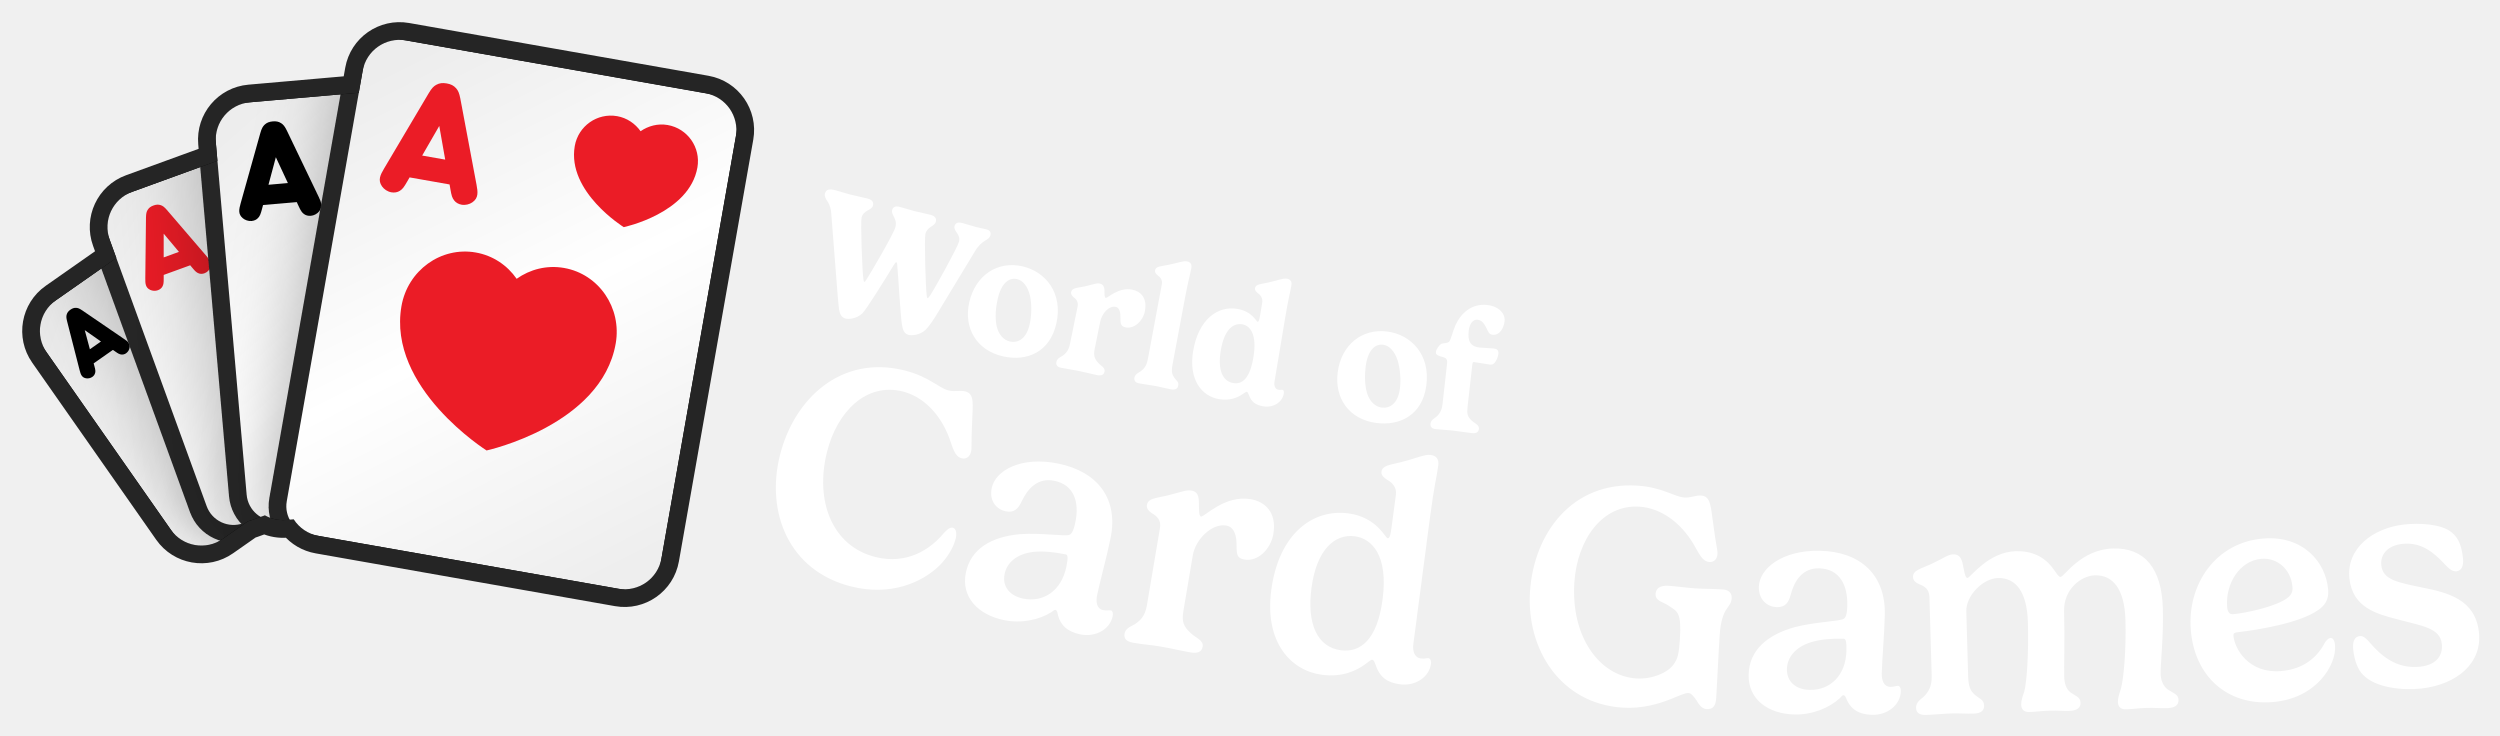
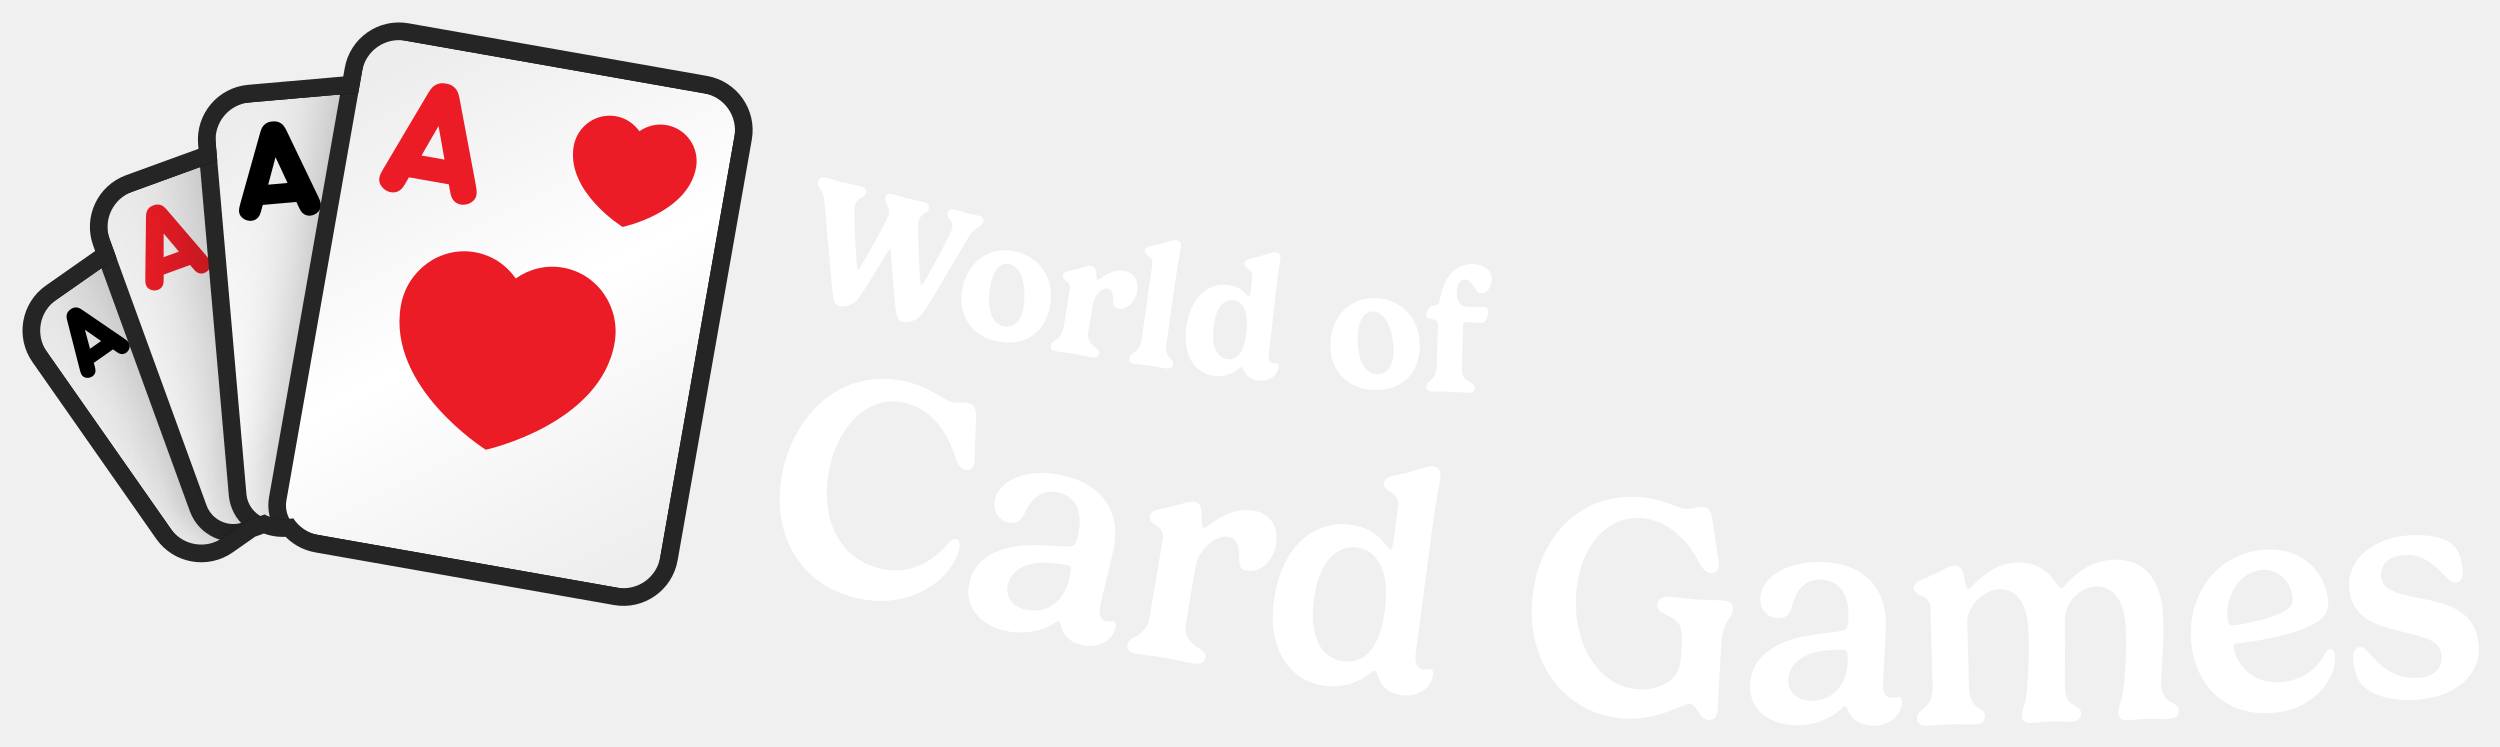
- <svg xmlns="http://www.w3.org/2000/svg" xmlns:xlink="http://www.w3.org/1999/xlink" viewBox="-3.55 -3.55 425.76 125.3" width="425.76" height="125.3">
+ <svg xmlns="http://www.w3.org/2000/svg" xmlns:xlink="http://www.w3.org/1999/xlink" viewBox="-3.61 -3.61 426.79 127.51" width="426.79" height="127.51">
  <defs>
    <rect id="path-1" x="0" y="0" width="5464" height="1280" />
    <rect id="path-3" x="0" y="0" width="1279.966" height="1280" />
    <path d="M654.667,7.381 L1041.451,230.691 C1067.755,245.877 1076.767,279.512 1061.581,305.816 L747.051,850.597 C731.865,876.902 698.23,885.914 671.926,870.727 L285.142,647.418 C271.344,639.451 262.304,626.408 259.019,612.01 L248.673,609.238 C237.588,606.268 228.207,600.115 221.247,592.027 L200.473,592.025 C198.498,592.025 196.547,591.921 194.626,591.718 L151.468,603.281 C122.13,611.142 91.974,593.731 84.112,564.393 L1.886,257.522 C-5.975,228.183 11.436,198.027 40.774,190.166 L145.477,162.11 L145.477,133.795 C145.477,103.422 170.1,78.799 200.473,78.799 L333.867,78.799 L340.716,53.24 C348.577,23.901 378.734,6.491 408.072,14.352 L563.147,55.903 L579.542,27.511 C594.728,1.207 628.363,-7.806 654.667,7.381 Z" id="path-5" />
    <filter x="-59.0%" y="-44.4%" width="218.0%" height="188.8%" filterUnits="objectBoundingBox" id="filter-7">
      <feOffset dx="0" dy="0" in="SourceAlpha" result="shadowOffsetOuter1" />
      <feGaussianBlur stdDeviation="64" in="shadowOffsetOuter1" result="shadowBlurOuter1" />
      <feColorMatrix values="0 0 0 0 0   0 0 0 0 0   0 0 0 0 0  0 0 0 0.32 0" type="matrix" in="shadowBlurOuter1" result="shadowMatrixOuter1" />
      <feMerge>
        <feMergeNode in="shadowMatrixOuter1" />
        <feMergeNode in="SourceGraphic" />
      </feMerge>
    </filter>
    <linearGradient x1="21.639%" y1="0%" x2="78.361%" y2="100%" id="linearGradient-8">
      <stop stop-color="#EDEDED" offset="0%" />
      <stop stop-color="#FFFFFF" offset="50.295%" />
      <stop stop-color="#EEEEEE" offset="100%" />
    </linearGradient>
    <filter x="-49.2%" y="-37.0%" width="198.3%" height="174.0%" filterUnits="objectBoundingBox" id="filter-9">
      <feOffset dx="0" dy="0" in="SourceAlpha" result="shadowOffsetOuter1" />
      <feGaussianBlur stdDeviation="64" in="shadowOffsetOuter1" result="shadowBlurOuter1" />
      <feColorMatrix values="0 0 0 0 0   0 0 0 0 0   0 0 0 0 0  0 0 0 0.32 0" type="matrix" in="shadowBlurOuter1" result="shadowMatrixOuter1" />
      <feMerge>
        <feMergeNode in="shadowMatrixOuter1" />
        <feMergeNode in="SourceGraphic" />
      </feMerge>
    </filter>
    <linearGradient x1="21.639%" y1="0%" x2="78.361%" y2="100%" id="linearGradient-10">
      <stop stop-color="#EDEDED" offset="0%" />
      <stop stop-color="#FFFFFF" offset="50.295%" />
      <stop stop-color="#EEEEEE" offset="100%" />
    </linearGradient>
    <filter x="-41.0%" y="-30.9%" width="181.9%" height="161.7%" filterUnits="objectBoundingBox" id="filter-11">
      <feOffset dx="0" dy="0" in="SourceAlpha" result="shadowOffsetOuter1" />
      <feGaussianBlur stdDeviation="64" in="shadowOffsetOuter1" result="shadowBlurOuter1" />
      <feColorMatrix values="0 0 0 0 0   0 0 0 0 0   0 0 0 0 0  0 0 0 0.32 0" type="matrix" in="shadowBlurOuter1" result="shadowMatrixOuter1" />
      <feMerge>
        <feMergeNode in="shadowMatrixOuter1" />
        <feMergeNode in="SourceGraphic" />
      </feMerge>
    </filter>
    <linearGradient x1="21.639%" y1="0%" x2="78.361%" y2="100%" id="linearGradient-12">
      <stop stop-color="#EDEDED" offset="0%" />
      <stop stop-color="#FFFFFF" offset="50.295%" />
      <stop stop-color="#EEEEEE" offset="100%" />
    </linearGradient>
    <filter x="-34.1%" y="-25.7%" width="168.3%" height="151.4%" filterUnits="objectBoundingBox" id="filter-13">
      <feOffset dx="0" dy="0" in="SourceAlpha" result="shadowOffsetOuter1" />
      <feGaussianBlur stdDeviation="64" in="shadowOffsetOuter1" result="shadowBlurOuter1" />
      <feColorMatrix values="0 0 0 0 0   0 0 0 0 0   0 0 0 0 0  0 0 0 0.32 0" type="matrix" in="shadowBlurOuter1" result="shadowMatrixOuter1" />
      <feMerge>
        <feMergeNode in="shadowMatrixOuter1" />
        <feMergeNode in="SourceGraphic" />
      </feMerge>
    </filter>
    <linearGradient x1="21.639%" y1="0%" x2="78.361%" y2="100%" id="linearGradient-14">
      <stop stop-color="#EDEDED" offset="0%" />
      <stop stop-color="#FFFFFF" offset="50.295%" />
      <stop stop-color="#EEEEEE" offset="100%" />
    </linearGradient>
  </defs>
  <g transform="translate(-11.594,-23.478) scale(0.11594)">
    <mask id="mask-4" fill="white">
      <use xlink:href="#path-3" />
    </mask>
    <g id="Mask" />
    <g id="Group" stroke-width="1" fill-rule="evenodd" mask="url(#mask-4)">
      <g transform="translate(700.504, 678.0126) rotate(-20) translate(-700.504, -678.0126)translate(166.0272, 238.9585)">
        <g transform="translate(-0, -0)">
          <mask id="mask-6" fill="white">
            <use xlink:href="#path-5" />
          </mask>
          <path stroke="#252525" stroke-width="26" d="M661.167,-3.877 L1047.951,219.432 C1080.473,238.209 1091.616,279.794 1072.839,312.316 L758.31,857.097 C739.533,889.619 697.948,900.762 665.426,881.986 L278.642,658.676 C264.448,650.481 253.966,637.684 248.632,622.685 L245.308,621.795 C234.009,618.767 223.884,612.979 215.705,605.026 L200.473,605.025 C198.91,605.025 197.353,604.972 195.803,604.861 L154.833,615.838 C118.559,625.557 81.275,604.031 71.555,567.758 L-10.671,260.886 C-20.39,224.613 1.136,187.328 37.41,177.609 L132.477,152.135 L132.477,133.795 C132.477,96.242 162.92,65.799 200.473,65.799 L323.892,65.799 L328.159,49.875 C337.879,13.602 375.163,-7.925 411.436,1.795 L556.877,40.764 L568.283,21.011 C587.06,-11.511 628.645,-22.654 661.167,-3.877 Z" />
          <g mask="url(#mask-6)">
            <g transform="translate(-12.346, -20.1207)">
              <g id="small_spade_1" filter="url(#filter-7)" transform="translate(210.9129, 389.3938) rotate(-15) translate(-210.9129, -389.3938)translate(49.8576, 175.5497)">
                <rect id="Background" stroke="#252525" stroke-width="26" fill="url(#linearGradient-8)" x="-13" y="-13" width="348.11" height="453.688" rx="54.996" />
                <path d="M243.897,27.593 C243.897,27.593 294.439,46.921 294.501,83.212 C294.501,98.995 281.209,111.813 264.79,111.831 C259.556,111.836 254.629,110.478 250.35,108.157 L256.538,128.766 L231.229,128.766 L237.404,108.197 C233.153,110.517 228.26,111.881 223.047,111.892 C206.62,111.901 193.284,99.118 193.266,83.326 C193.205,47.045 243.897,27.593 243.897,27.593 Z" id="Spade-small" fill="#000000" />
                <path d="M24.778,103.856 L51.007,34.253 C52.733,29.769 54.044,27.838 56.046,26.251 C58.462,24.32 61.015,23.561 64.605,23.561 C68.194,23.561 70.748,24.32 73.164,26.251 C75.165,27.838 76.477,29.769 78.202,34.253 L104.431,103.856 C106.709,109.926 108.228,114.686 103.603,119.308 C101.463,121.446 98.219,122.895 94.906,122.895 C92.214,122.895 89.798,121.998 88.073,120.412 C86.002,118.549 85.105,116.687 83.31,111.72 L81.861,107.719 L47.349,107.719 L45.899,111.72 C44.105,116.687 43.207,118.549 41.137,120.412 C39.411,121.998 36.995,122.895 34.303,122.895 C30.99,122.895 27.746,121.446 25.606,119.308 C20.982,114.686 22.5,109.926 24.778,103.856 Z M74.544,87.576 L64.605,60.259 L54.665,87.576 L74.544,87.576 Z" id="A" fill="#000000" />
              </g>
              <g id="small_diamond_1" filter="url(#filter-9)" transform="translate(351.0898, 355.5329) rotate(-360) translate(-351.0898, -355.5329)translate(157.8235, 98.9199)">
                <rect id="Background" stroke="#252525" stroke-width="26" fill="url(#linearGradient-10)" x="-13" y="-13" width="412.533" height="539.226" rx="54.996" />
                <polygon id="Diamond-small" fill="#EB1B28" points="300.954 22.074 353.401 93.826 300.954 165.557 248.485 93.826" />
                <path d="M29.802,125.878 L61.277,42.355 C63.348,36.974 64.921,34.657 67.323,32.753 C70.222,30.435 73.287,29.524 77.594,29.524 C81.901,29.524 84.966,30.435 87.865,32.753 C90.267,34.657 91.841,36.974 93.911,42.355 L125.386,125.878 C128.119,133.163 129.942,138.875 124.392,144.421 C121.824,146.987 117.932,148.725 113.956,148.725 C110.725,148.725 107.826,147.649 105.756,145.745 C103.271,143.51 102.194,141.275 100.041,135.315 L98.301,130.514 L56.887,130.514 L55.148,135.315 C52.994,141.275 51.917,143.51 49.432,145.745 C47.362,147.649 44.463,148.725 41.232,148.725 C37.257,148.725 33.364,146.987 30.796,144.421 C25.247,138.875 27.069,133.163 29.802,125.878 Z M89.521,106.343 L77.594,73.562 L65.667,106.343 L89.521,106.343 Z" id="A" fill="#EB1B28" />
              </g>
              <g id="small_clover_1" filter="url(#filter-11)" transform="translate(511.6136, 377.7066) rotate(-345) translate(-511.6136, -377.7066)translate(279.6941, 69.771)">
                <rect id="Background" stroke="#252525" stroke-width="26" fill="url(#linearGradient-12)" x="-13" y="-13" width="489.839" height="641.871" rx="54.996" />
                <path d="M347.866,39.734 C367.599,39.734 383.595,55.536 383.595,75.06 C383.595,84.425 379.905,92.946 373.883,99.274 C378.307,97.333 383.203,96.253 388.353,96.253 C408.072,96.253 424.081,112.082 424.081,131.58 C424.081,151.104 408.072,166.919 388.353,166.919 C372.39,166.919 358.858,156.556 354.282,142.251 C354.334,142.684 354.408,143.092 354.506,143.474 C358.945,160.826 367.798,185.424 367.798,185.424 L328,185.424 C328,185.424 336.827,160.734 341.253,143.474 C341.354,143.079 341.428,142.656 341.479,142.206 C336.916,156.534 323.372,166.919 307.393,166.919 C287.646,166.919 271.677,151.104 271.677,131.58 C271.677,112.082 287.646,96.253 307.393,96.253 C312.539,96.253 317.432,97.331 321.855,99.271 C315.837,92.944 312.15,84.424 312.15,75.06 C312.15,55.536 328.133,39.734 347.866,39.734 Z" id="Clover-small" fill="#000000" />
                <path d="M28.576,146.475 L66.345,46.247 C68.83,39.79 70.719,37.009 73.601,34.724 C77.08,31.943 80.758,30.85 85.926,30.85 C91.095,30.85 94.772,31.943 98.251,34.724 C101.133,37.009 103.022,39.79 105.507,46.247 L143.276,146.475 C146.556,155.216 148.743,162.07 142.084,168.726 C139.003,171.805 134.331,173.891 129.56,173.891 C125.684,173.891 122.205,172.6 119.72,170.315 C116.738,167.633 115.446,164.951 112.862,157.799 L110.775,152.038 L61.078,152.038 L58.99,157.799 C56.406,164.951 55.114,167.633 52.132,170.315 C49.647,172.6 46.168,173.891 42.292,173.891 C37.521,173.891 32.85,171.805 29.768,168.726 C23.109,162.07 25.296,155.216 28.576,146.475 Z M100.239,123.032 L85.926,83.696 L71.613,123.032 L100.239,123.032 Z" id="A" fill="#000000" />
              </g>
              <g id="small_heart_1" filter="url(#filter-13)" transform="translate(675.6425, 459.1748) rotate(-330) translate(-675.6425, -459.1748)translate(397.3371, 89.6494)">
                <rect id="Background" stroke="#252525" stroke-width="26" fill="url(#linearGradient-14)" x="-13" y="-13" width="582.611" height="765.051" rx="54.996" />
                <path d="M341.635,288.824 C315.976,288.845 292.736,299.456 275.815,316.611 C258.851,299.507 235.579,288.948 209.909,288.989 C158.08,289.041 116.117,332.207 116.16,385.365 C116.309,507.485 276.113,572.616 276.113,572.616 C276.113,572.616 435.789,507.092 435.619,384.932 C435.544,331.774 393.497,288.752 341.635,288.824" id="Heart-big" fill="#EB1B28" />
                <path d="M417.458,71.521 C407.751,61.933 394.392,55.711 379.689,55.711 C350.027,55.745 325.983,79.908 326.015,109.677 C326.095,178.084 417.593,214.563 417.593,214.563 C417.593,214.563 508.981,177.883 508.901,109.459 C508.854,79.674 484.777,55.594 455.084,55.627 C440.412,55.627 427.165,61.899 417.458,71.521 Z" id="Heart-small" fill="#EB1B28" />
                <path d="M56.059,190.564 L101.383,70.289 C104.365,62.541 106.631,59.203 110.09,56.462 C114.264,53.124 118.677,51.813 124.88,51.813 C131.082,51.813 135.495,53.124 139.67,56.462 C143.129,59.203 145.395,62.541 148.377,70.289 L193.701,190.564 C197.637,201.054 200.261,209.278 192.269,217.265 C188.572,220.96 182.966,223.464 177.241,223.464 C172.589,223.464 168.415,221.914 165.433,219.172 C161.855,215.954 160.304,212.735 157.203,204.153 L154.698,197.239 L95.061,197.239 L92.556,204.153 C89.455,212.735 87.905,215.954 84.327,219.172 C81.345,221.914 77.17,223.464 72.518,223.464 C66.793,223.464 61.187,220.96 57.49,217.265 C49.499,209.278 52.123,201.054 56.059,190.564 Z M142.055,162.432 L124.88,115.228 L107.704,162.432 L142.055,162.432 Z" id="A" fill="#EB1B28" />
              </g>
            </g>
          </g>
        </g>
      </g>
    </g>
  </g>
-   <path fill="#ffffff" d="M148.61 41.67C148.83 41.3 149.01 41.08 149.11 41.11C149.18 41.13 149.25 41.27 149.25 41.55C149.46 43.83 149.81 50.52 150.09 51.94C150.24 52.76 150.5 53.3 151.21 53.49C151.64 53.6 153.08 53.59 154.11 52.59C154.65 52.06 155.5 50.82 156.13 49.75L162.5 39.23C163.7 37.19 164.87 37.49 165.12 36.51C165.25 36.02 165.01 35.65 164.44 35.51C163.87 35.36 163.29 35.27 162.72 35.12C162.08 34.96 160.87 34.57 160.3 34.42C159.48 34.21 159.13 34.5 159.01 34.96C158.79 35.84 160.11 36.32 159.77 37.61C159.51 38.62 155.63 45.62 154.82 46.82C154.62 47.09 154.49 47.26 154.42 47.24C154.36 47.22 154.32 47.09 154.28 46.83C154.08 45.52 153.85 37.07 154.05 36.29C154.38 35 155.61 35.05 155.83 34.2C155.98 33.61 155.63 33.21 154.91 33.03C154.16 32.83 153.25 32.68 152.1 32.38C151.46 32.22 150.24 31.82 149.67 31.68C148.86 31.47 148.51 31.76 148.39 32.22C148.17 33.1 149.33 33.66 148.94 35.14C148.66 36.24 144.7 43.02 143.99 44.09C143.88 44.27 143.72 44.48 143.64 44.46C143.58 44.44 143.53 44.29 143.51 44.13C143.28 42.77 142.99 34.25 143.18 33.5C143.52 32.18 144.9 32.32 145.13 31.44C145.26 30.91 144.99 30.47 144.23 30.27C143.47 30.07 142.41 29.88 141.22 29.57C140.01 29.26 139.42 29.03 138.73 28.85C137.7 28.58 137.13 28.68 136.94 29.42C136.82 29.88 137.11 30.37 137.34 30.69C137.85 31.45 137.98 32.19 138.02 32.86L139.12 46.91C139.19 47.93 139.34 49.04 139.35 49.17C139.48 49.98 139.77 50.53 140.47 50.71C140.89 50.82 142.29 50.8 143.32 49.81C144.02 49.11 147.1 44.17 148.61 41.67ZM169.65 43.98C170.64 44.2 171.47 45.18 171.87 46.85C172.17 48.28 172.15 50.19 171.81 51.67C171.24 54.22 169.77 54.91 168.44 54.61C167.41 54.38 166.53 53.49 166.18 51.98C165.87 50.53 166.04 48.75 166.35 47.4C167 44.52 168.39 43.69 169.65 43.98ZM161.52 47.93C160.53 52.29 162.74 56.11 167.27 57.14C171.35 58.06 175.25 56.41 176.35 51.55C177.51 46.41 174.57 42.71 170.55 41.8C166.33 40.85 162.56 43.33 161.52 47.93ZM186.47 48.71C186.98 48.81 187.26 49.4 187.26 50.36C187.28 51.41 187.2 52.01 188.16 52.21C189.6 52.5 191.1 51.11 191.42 49.5C191.89 47.19 190.71 46.07 189.28 45.78C186.94 45.3 185.09 47.25 184.77 47.18C184.52 47.13 184.55 46.51 184.55 45.92C184.5 45.14 184.24 44.84 183.7 44.73C183.19 44.63 182.73 44.87 181.16 45.23C179.95 45.49 179.03 45.44 178.87 46.18C178.79 46.57 179.02 46.82 179.29 47.07C179.68 47.35 180.14 47.8 179.97 48.65L178.69 54.94C178.54 55.68 178.3 56.42 177.43 57.03C177.09 57.25 176.49 57.46 176.36 58.09C176.27 58.53 176.43 58.94 177.15 59.08C178.39 59.34 179.01 59.39 180 59.59C181.44 59.88 182.42 60.16 183.26 60.33C184.12 60.5 184.46 60.21 184.56 59.71C184.69 59.04 183.89 58.73 183.49 58.26C182.8 57.49 182.66 56.96 182.89 55.81L183.82 51.23C184.11 49.82 185.31 48.47 186.47 48.71ZM199.34 42.1C199.47 41.43 199.16 41.07 198.59 40.96C197.94 40.84 196.98 41.25 195.44 41.55C194.23 41.81 193.3 41.77 193.16 42.47C193.09 42.87 193.35 43.11 193.62 43.35C194.02 43.63 194.46 44.11 194.32 44.84L191.94 57.58C191.8 58.32 191.57 59.07 190.7 59.69C190.39 59.92 189.77 60.14 189.65 60.76C189.57 61.2 189.74 61.61 190.45 61.74C191.51 61.94 192.35 62.02 193.32 62.2C194.08 62.35 195.07 62.61 195.83 62.75C196.68 62.91 197.02 62.61 197.11 62.11C197.24 61.45 196.76 61.26 196.42 60.74C196.06 60.21 195.91 59.73 196.13 58.57L198.18 47.61C198.89 43.8 199.05 43.65 199.34 42.1ZM206.48 61.69C204.66 61.38 203.79 59.47 204.36 56.1C204.95 52.58 206.47 51.42 208.01 51.68C209.34 51.9 210.57 53.36 209.91 57.3C209.3 60.98 207.96 61.94 206.48 61.69ZM211.59 65.65C213.28 65.93 214.84 64.99 215.09 63.45C215.15 63.11 215.04 62.87 214.88 62.84C214.67 62.8 214.5 62.88 214.19 62.83C213.54 62.72 213.4 62.03 213.5 61.46L215.32 50.57C215.96 46.74 216.12 46.59 216.38 45.04C216.5 44.36 216.18 44.01 215.61 43.91C214.96 43.8 213.97 44.23 212.46 44.56C211.23 44.84 210.3 44.82 210.18 45.52C210.12 45.92 210.41 46.16 210.69 46.39C211.09 46.67 211.54 47.21 211.41 48L211.06 50.11C210.89 51.09 210.77 51.28 210.62 51.26C210.39 51.22 209.75 49.49 207.15 49.05C203.8 48.49 200.55 50.88 199.65 56.22C198.83 61.14 201.13 63.94 204.08 64.43C205.98 64.75 207.28 64.1 208.03 63.6C208.42 63.35 208.65 63.15 208.78 63.17C208.96 63.2 209 63.45 209.13 63.7C209.56 64.89 210.27 65.43 211.59 65.65ZM232.01 55.16C233.01 55.29 233.92 56.19 234.47 57.82C234.9 59.21 235.06 61.12 234.86 62.63C234.52 65.22 233.12 66.04 231.76 65.86C230.72 65.72 229.76 64.92 229.28 63.45C228.84 62.03 228.85 60.24 229.03 58.87C229.41 55.94 230.72 54.99 232.01 55.16ZM224.27 59.83C223.68 64.27 226.22 67.87 230.83 68.48C234.97 69.03 238.71 67.03 239.36 62.1C240.06 56.86 236.79 53.45 232.71 52.91C228.42 52.35 224.88 55.16 224.27 59.83ZM247.2 58.46C247.24 58.13 247.38 58.1 247.47 58.11C247.97 58.17 249.84 58.5 250.2 58.54C250.48 58.57 250.68 58.5 250.81 58.4C251.27 58.05 251.57 57.23 251.63 56.74C251.7 56.06 251.34 55.85 250.86 55.8C250.48 55.76 248.93 55.69 248.4 55.63C246.72 55.44 246.4 54.36 246.58 52.77C246.7 51.69 247.25 50.81 248.09 50.9C248.94 50.99 249.3 51.77 249.68 52.48C249.9 52.94 250.03 53.39 250.63 53.46C251.92 53.6 252.57 52.22 252.69 51.13C252.82 49.93 251.79 48.62 249.72 48.39C247.09 48.1 245.26 49.78 244.33 51.81C243.85 52.88 243.51 54.44 243.23 54.66C242.81 54.97 242.24 54.85 241.87 55.03C241.54 55.24 241.04 55.93 240.99 56.39C240.93 56.93 241.44 57.06 242.26 57.28C242.73 57.42 242.97 57.68 242.9 58.29L242.12 65.26C242.03 66.01 241.84 66.77 241.03 67.46C240.72 67.71 240.14 67.97 240.07 68.61C240.02 69.05 240.21 69.45 240.94 69.53C241.99 69.64 242.87 69.67 243.83 69.77C245.3 69.94 246.23 70.12 247.07 70.21C247.94 70.31 248.26 69.99 248.32 69.48C248.39 68.81 247.56 68.52 247.11 68.11C246.35 67.4 246.25 66.92 246.38 65.75Z" />
-   <path fill="#ffffff" d="M129.28 73.97C126.83 83.73 130.8 93.67 141.41 96.33C148.08 98 153.44 95.7 156.45 92.76C157.91 91.29 158.85 89.61 159.21 88.17C159.39 87.45 159.36 86.49 158.72 86.32C158.2 86.2 157.66 86.72 157.13 87.3C154.94 89.95 150.94 92.67 145.54 91.31C138.17 89.47 135.2 81.78 137.29 73.43C139.01 66.56 143.96 61.56 150.19 63.12C153.69 64 156.56 66.96 158.08 70.95C158.72 72.65 158.99 74.19 160.23 74.5C160.9 74.67 161.58 74.35 161.82 73.39C161.99 72.72 161.83 71.81 162 68.51C162.1 65.26 162.48 63.52 160.84 63.11C159.94 62.88 159.06 63.21 157.98 62.94C156.31 62.52 154.61 60.56 150.51 59.54C139.7 56.83 131.69 64.34 129.28 73.97ZM178.05 93C177.23 96.98 174.22 99.12 170.68 98.39C168.45 97.93 167.09 96.36 167.54 94.2C167.91 92.35 169.51 90.78 172.45 90.44C174.03 90.28 175.82 90.43 177.97 90.87C178.31 90.94 178.37 91.44 178.05 93ZM170.17 87.42C165.29 87.86 161.78 89.9 160.94 93.98C160.09 98.14 163.04 101.16 167.44 102.06C170.4 102.67 173.46 102 175.49 100.71C175.74 100.54 176.01 100.28 176.2 100.31C176.38 100.35 176.49 100.59 176.55 100.85C176.94 102.9 178.22 104.03 180.43 104.49C183.03 105.02 185.49 103.63 185.94 101.39C186.07 100.8 185.87 100.46 185.66 100.41C185.27 100.33 184.97 100.49 184.34 100.36C183.2 100.13 183.06 98.96 183.29 97.81C183.78 95.45 184.89 91.5 185.58 88.12C186.96 81.39 183.39 76.78 176.68 75.4C170.31 74.1 165.95 76.59 165.34 79.58C164.87 81.86 166.27 83.23 167.72 83.53C169.15 83.83 169.84 83.1 170.42 81.89C171.48 79.62 173.22 77.75 176 78.33C179.43 79.03 180.28 82.02 179.59 85.38C179.25 87.01 178.91 87.38 178.58 87.53C177.86 87.84 173.75 87.16 170.17 87.42ZM205.29 85.95C206.41 86.14 206.98 87.23 207.03 88.88C207.09 90.56 206.88 91.49 208.4 91.75C210.68 92.14 212.88 89.95 213.31 87.38C213.94 83.67 211.82 81.86 209.44 81.46C205.02 80.71 201.55 84.51 201 84.42C200.55 84.34 200.67 82.99 200.62 81.72C200.55 80.55 200.13 80.13 199.32 79.99C198.46 79.84 197.53 80.28 195.19 80.85C193.37 81.3 191.97 81.28 191.78 82.43C191.67 83.06 192.09 83.48 192.59 83.83C193.45 84.33 194.23 85 194 86.36L191.79 99.42C191.56 100.75 191.17 101.84 189.69 102.77C189.12 103.11 188.13 103.4 187.96 104.39C187.85 105.05 188.12 105.69 189.38 105.9C191.55 106.27 192.25 106.25 193.87 106.52C196.1 106.9 197.83 107.33 199.22 107.56C200.63 107.8 201.14 107.32 201.27 106.56C201.45 105.49 200.05 105.04 199.33 104.35C198.04 103.22 197.67 102.35 197.98 100.54L199.59 91.02C200.03 88.37 202.8 85.53 205.29 85.95ZM224.8 107.19C220.85 106.67 218.98 102.79 219.8 96.6C220.67 89.94 223.85 87.34 227.17 87.78C230.04 88.15 232.91 90.97 231.91 98.52C231 105.44 228.11 107.63 224.8 107.19ZM234.87 112.99C237.48 113.34 239.85 111.77 240.15 109.51C240.23 108.91 239.98 108.58 239.77 108.55C239.38 108.5 239.11 108.68 238.45 108.59C237.3 108.44 236.99 107.27 237.15 106.12L239.96 84.75C240.77 78.59 241.1 77.94 241.39 75.73C241.54 74.63 241.05 74.05 240.1 73.93C239.08 73.79 237.64 74.51 235.04 75.16C233.24 75.62 231.87 75.68 231.72 76.78C231.64 77.42 232.18 77.81 232.69 78.17C233.57 78.63 234.34 79.46 234.18 80.72L233.45 86.2C233.24 87.83 233.04 88.15 232.77 88.11C232.33 88.05 230.94 84.53 226.08 83.88C220 83.08 214.21 87.38 212.95 96.96C211.78 105.8 216.25 110.67 221.6 111.37C225.15 111.84 227.54 110.58 228.87 109.63C229.54 109.16 229.92 108.78 230.15 108.81C230.42 108.84 230.53 109.21 230.69 109.6C231.39 111.78 232.72 112.71 234.87 112.99ZM272.71 116.96C276.1 117.19 279.01 116.3 281 115.5C282.37 114.98 283.36 114.43 284.02 114.48C284.53 114.51 284.96 115.15 285.4 115.77C285.92 116.71 286.48 117.17 287.06 117.21C288.28 117.29 288.65 116.55 288.73 115.3C288.84 113.69 289.13 107.32 289.32 104.62C289.65 99.67 291.24 100.12 291.36 98.35C291.42 97.53 290.95 96.91 289.87 96.84C288.04 96.71 286.79 96.76 285.12 96.65C283.9 96.57 282 96.31 280.62 96.21C279.19 96.12 278.47 96.63 278.4 97.58C278.32 98.88 279.83 98.98 280.79 99.71C282.09 100.6 282.85 100.7 282.54 105.36C282.38 107.74 282.21 108.61 281.42 109.67C280.48 110.99 277.85 112.17 275.09 111.99C268.84 111.57 263.95 104.88 264.57 95.61C265.06 88.41 269.27 82.31 275.68 82.74C279.28 82.98 282.63 85.39 284.83 89.05C285.76 90.6 286.3 92.07 287.57 92.16C288.26 92.21 288.88 91.77 288.94 90.79C288.99 90.1 288.68 89.23 288.26 85.96C287.78 82.73 287.85 80.95 286.15 80.84C285.23 80.78 284.42 81.25 283.31 81.18C281.59 81.06 279.57 79.44 275.36 79.16C264.24 78.41 257.69 87.22 257.02 97.13C256.35 107.16 262.33 116.26 272.71 116.96ZM310.9 107.31C310.81 111.37 308.23 114.02 304.62 113.94C302.34 113.89 300.72 112.58 300.77 110.38C300.82 108.49 302.11 106.66 304.94 105.8C306.46 105.35 308.24 105.18 310.45 105.23C310.79 105.24 310.94 105.72 310.9 107.31ZM302.16 103.24C297.43 104.54 294.34 107.18 294.25 111.34C294.15 115.59 297.6 118.03 302.08 118.13C305.11 118.2 308 116.99 309.77 115.36C309.98 115.15 310.2 114.84 310.39 114.84C310.57 114.84 310.73 115.06 310.83 115.3C311.58 117.26 313.05 118.14 315.3 118.19C317.96 118.25 320.12 116.44 320.17 114.16C320.19 113.55 319.93 113.25 319.72 113.25C319.32 113.24 319.05 113.44 318.41 113.43C317.24 113.4 316.9 112.28 316.92 111.11C316.98 108.7 317.36 104.62 317.44 101.17C317.6 94.3 313.25 90.4 306.41 90.25C299.91 90.1 296.06 93.33 295.99 96.38C295.94 98.72 297.56 99.82 299.05 99.85C300.51 99.88 301.06 99.05 301.41 97.75C302.04 95.33 303.42 93.18 306.26 93.24C309.76 93.32 311.13 96.12 311.05 99.54C311.02 101.21 310.74 101.63 310.44 101.83C309.8 102.27 305.63 102.34 302.16 103.24ZM347.38 94.7C347.04 94.71 346.78 94.21 346.2 93.43C344.65 91.19 342.4 90.25 339.74 90.32C335 90.46 332.01 94.87 331.51 94.88C331.09 94.89 330.94 93.54 330.67 92.3C330.37 91.17 329.86 90.84 329.06 90.86C328.18 90.89 327.51 91.49 325.34 92.51C323.63 93.3 322.21 93.55 322.24 94.72C322.26 95.41 322.83 95.74 323.34 95.96C324.19 96.28 325 96.76 325.04 98.14L325.42 111.38C325.45 112.73 325.3 113.88 324.09 115.08C323.62 115.52 322.73 116 322.76 117.01C322.78 117.67 323.17 118.24 324.39 118.21C326.03 118.16 327.33 117.99 328.84 117.95C330.14 117.91 331.2 118.02 332.58 117.98C333.96 117.94 334.37 117.37 334.35 116.6C334.32 115.56 333.5 115.43 332.76 114.76C332 114.09 331.68 113.36 331.63 111.53L331.32 100.57C331.25 97.89 334.14 94.97 336.69 94.89C339.76 94.81 341.67 97.25 341.81 102.48C341.96 107.68 341.62 112.65 341.19 114.23C341.02 114.74 340.64 115.65 340.67 116.5C340.69 117.16 341.05 117.74 342.06 117.71C343.38 117.67 343.96 117.52 345.58 117.48C346.93 117.44 347.65 117.55 348.85 117.52C350.25 117.48 350.8 116.93 350.77 116.14C350.74 115.13 349.97 115.02 349.08 114.38C348.29 113.79 348.02 112.74 347.99 111.7C347.94 109.95 348.11 105.46 347.97 100.58C347.87 96.78 350.88 94.5 353.22 94.43C356.29 94.34 358.27 96.78 358.42 102.01C358.57 107.21 358.1 112.19 357.64 113.77C357.49 114.28 357.12 115.19 357.14 116.04C357.16 116.7 357.52 117.27 358.5 117.25C359.86 117.21 360.44 117.06 362.06 117.01C363.38 116.98 364.37 117.08 365.53 117.05C366.94 117.01 367.48 116.46 367.46 115.67C367.43 114.66 366.63 114.55 365.69 113.91C364.85 113.35 364.44 112.27 364.42 111.24C364.37 109.49 364.93 104.93 364.79 100.05C364.6 93.23 361.66 89.7 356.3 89.86C350.83 90.01 347.99 94.68 347.38 94.7ZM386.87 96.45C386.93 97.19 386.68 97.74 386.1 98.21C384.18 99.77 378.75 100.89 376.74 101.05C376.11 101.1 375.8 100.62 375.74 99.8C375.43 95.88 377.86 91.91 381.59 91.62C384.37 91.4 386.64 93.49 386.87 96.45ZM391.25 100.34C392.36 99.59 393.08 98.57 392.95 96.93C392.58 92.14 388.63 87.63 381.94 88.16C373.81 88.79 368.94 95.93 369.55 103.71C370.16 111.49 375.62 116.63 383.45 116.02C390.99 115.43 394.37 109.63 394.12 106.42C394.05 105.47 393.75 105.07 393.32 105.1C393.01 105.13 392.66 105.47 392.4 105.87C391.17 108.25 388.92 110.42 384.87 110.74C379.4 111.17 376.99 106.94 376.81 104.69C376.78 104.32 376.96 104.2 377.46 104.13C381.29 103.7 388.25 102.49 391.25 100.34ZM405.86 85.78C400.5 86.39 395.99 89.89 396.57 95.01C397.12 99.91 401.17 101.01 404.83 101.95C408.99 103.06 411.99 103.39 412.3 106.1C412.53 108.19 411.24 109.69 408.68 109.98C404.33 110.48 401.7 107.78 400.1 105.96C399.49 105.23 398.92 104.71 398.36 104.77C397.44 104.87 397.05 105.67 397.22 107.14C397.43 109.04 398.06 110.57 398.87 111.36C400.99 113.61 405.67 114.06 408.81 113.71C414.92 113.02 419.21 109.35 418.62 104.1C417.99 98.59 413.5 97.39 408.83 96.48C404.76 95.63 402.27 95.19 402 92.74C401.79 90.92 403.03 89.36 405.56 89.08C408.86 88.7 410.98 90.68 412.4 92.12C413.27 93.01 413.93 93.84 414.8 93.75C415.62 93.65 416.06 92.88 415.9 91.48C415.67 89.43 415.17 88.09 414 87.13C412.23 85.65 408.44 85.49 405.86 85.78Z" />
+   <path fill="#ffffff" d="M147.81 39.56C148.03 39.18 148.21 38.96 148.31 38.99C148.38 39.01 148.45 39.15 148.46 39.43C148.69 41.7 149.1 48.39 149.39 49.81C149.55 50.63 149.82 51.17 150.53 51.35C150.96 51.45 152.4 51.43 153.42 50.43C153.95 49.88 154.8 48.64 155.41 47.57L161.68 36.98C162.87 34.93 164.04 35.22 164.28 34.24C164.4 33.75 164.15 33.38 163.59 33.24C163.02 33.1 162.44 33.02 161.86 32.87C161.23 32.72 160 32.34 159.44 32.2C158.62 31.99 158.27 32.29 158.16 32.75C157.94 33.63 159.26 34.1 158.94 35.39C158.69 36.4 154.88 43.44 154.07 44.65C153.88 44.92 153.75 45.09 153.68 45.07C153.62 45.05 153.57 44.92 153.53 44.66C153.32 43.36 153.01 34.9 153.2 34.13C153.53 32.83 154.76 32.87 154.97 32.02C155.11 31.43 154.75 31.03 154.03 30.85C153.28 30.67 152.37 30.52 151.22 30.23C150.58 30.07 149.36 29.69 148.78 29.55C147.97 29.35 147.62 29.65 147.51 30.11C147.29 30.99 148.46 31.54 148.09 33.02C147.82 34.12 143.92 40.95 143.22 42.02C143.12 42.2 142.96 42.41 142.87 42.39C142.81 42.37 142.76 42.22 142.74 42.06C142.49 40.7 142.12 32.19 142.31 31.44C142.64 30.11 144.02 30.24 144.24 29.36C144.37 28.82 144.09 28.39 143.33 28.2C142.56 28.01 141.51 27.82 140.31 27.53C139.1 27.23 138.51 27 137.82 26.83C136.78 26.57 136.22 26.68 136.03 27.42C135.92 27.88 136.21 28.36 136.44 28.68C136.96 29.44 137.1 30.17 137.14 30.84L138.38 44.89C138.46 45.9 138.61 47.01 138.63 47.14C138.76 47.95 139.06 48.5 139.76 48.68C140.18 48.78 141.58 48.75 142.6 47.74C143.29 47.04 146.33 42.07 147.81 39.56ZM168.71 41.46C169.7 41.66 170.56 42.62 171 44.28C171.34 45.7 171.37 47.62 171.07 49.1C170.56 51.67 169.11 52.39 167.77 52.13C166.73 51.92 165.83 51.06 165.45 49.56C165.1 48.11 165.23 46.33 165.5 44.97C166.08 42.07 167.45 41.21 168.71 41.46ZM160.68 45.62C159.81 50.01 162.1 53.77 166.67 54.68C170.76 55.5 174.63 53.75 175.6 48.87C176.63 43.7 173.6 40.08 169.56 39.27C165.32 38.42 161.61 41 160.68 45.62ZM185.54 45.65C186.05 45.74 186.35 46.31 186.39 47.27C186.44 48.32 186.38 48.93 187.35 49.09C188.8 49.33 190.25 47.88 190.51 46.27C190.9 43.94 189.68 42.86 188.24 42.62C185.88 42.23 184.1 44.24 183.78 44.19C183.53 44.14 183.54 43.53 183.52 42.94C183.44 42.15 183.17 41.87 182.63 41.78C182.11 41.69 181.66 41.95 180.1 42.37C178.91 42.67 177.98 42.65 177.85 43.4C177.79 43.79 178.02 44.03 178.3 44.27C178.7 44.53 179.17 44.97 179.03 45.82L177.98 52.16C177.86 52.9 177.64 53.65 176.8 54.3C176.47 54.53 175.88 54.76 175.77 55.39C175.7 55.83 175.87 56.24 176.59 56.36C177.84 56.56 178.47 56.59 179.46 56.76C180.91 57 181.9 57.24 182.75 57.38C183.62 57.52 183.94 57.21 184.02 56.71C184.13 56.04 183.32 55.75 182.9 55.31C182.18 54.56 182.02 54.03 182.22 52.87L182.98 48.27C183.22 46.85 184.37 45.46 185.54 45.65ZM198.01 38.5C198.1 37.82 197.78 37.48 197.2 37.4C196.56 37.3 195.61 37.75 194.08 38.12C192.88 38.43 191.95 38.44 191.85 39.14C191.8 39.54 192.06 39.77 192.35 39.99C192.76 40.26 193.22 40.72 193.12 41.45L191.29 54.29C191.19 55.04 190.99 55.79 190.15 56.45C189.84 56.69 189.24 56.94 189.15 57.57C189.09 58.01 189.27 58.41 189.99 58.51C191.05 58.66 191.9 58.71 192.87 58.85C193.63 58.96 194.64 59.17 195.4 59.28C196.26 59.4 196.59 59.09 196.66 58.59C196.75 57.93 196.27 57.75 195.9 57.25C195.53 56.73 195.35 56.26 195.52 55.1L197.08 44.06C197.63 40.22 197.79 40.06 198.01 38.5ZM205.98 57.69C204.15 57.48 203.18 55.63 203.56 52.23C203.96 48.68 205.42 47.44 206.97 47.62C208.31 47.77 209.62 49.16 209.17 53.13C208.75 56.84 207.47 57.86 205.98 57.69ZM211.29 61.37C212.99 61.57 214.5 60.54 214.67 58.99C214.71 58.65 214.59 58.41 214.43 58.39C214.22 58.37 214.05 58.45 213.74 58.42C213.09 58.34 212.91 57.67 212.97 57.09L214.21 46.12C214.65 42.26 214.8 42.1 214.98 40.54C215.06 39.86 214.72 39.52 214.14 39.45C213.49 39.38 212.53 39.85 211.03 40.27C209.82 40.61 208.89 40.64 208.81 41.35C208.77 41.75 209.07 41.98 209.36 42.19C209.78 42.45 210.26 42.96 210.17 43.76L209.93 45.89C209.82 46.88 209.71 47.07 209.56 47.06C209.32 47.03 208.59 45.33 205.97 45.04C202.59 44.66 199.48 47.22 198.87 52.6C198.31 57.56 200.76 60.23 203.73 60.56C205.65 60.78 206.91 60.06 207.63 59.52C208 59.25 208.22 59.04 208.35 59.05C208.53 59.07 208.59 59.32 208.73 59.56C209.23 60.72 209.96 61.22 211.29 61.37ZM230.91 49.58C231.91 49.65 232.89 50.48 233.56 52.07C234.08 53.42 234.37 55.32 234.28 56.83C234.12 59.44 232.79 60.36 231.42 60.28C230.37 60.21 229.36 59.48 228.77 58.05C228.23 56.66 228.12 54.88 228.2 53.5C228.38 50.55 229.62 49.51 230.91 49.58ZM223.52 54.8C223.25 59.26 226.04 62.68 230.68 62.96C234.85 63.21 238.44 60.95 238.74 55.98C239.06 50.72 235.56 47.54 231.45 47.29C227.13 47.03 223.8 50.1 223.52 54.8ZM246.19 51.71C246.2 51.38 246.33 51.34 246.42 51.35C246.93 51.36 248.82 51.54 249.18 51.55C249.46 51.56 249.66 51.47 249.78 51.36C250.21 50.97 250.44 50.13 250.46 49.64C250.48 48.96 250.1 48.78 249.62 48.77C249.24 48.76 247.69 48.81 247.15 48.8C245.46 48.74 245.06 47.69 245.11 46.09C245.14 45 245.62 44.08 246.46 44.11C247.31 44.13 247.73 44.87 248.17 45.56C248.43 45.99 248.59 46.43 249.2 46.45C250.49 46.49 251.03 45.06 251.06 43.96C251.1 42.76 249.96 41.54 247.88 41.47C245.24 41.39 243.55 43.21 242.78 45.32C242.39 46.42 242.18 48.01 241.92 48.25C241.52 48.59 240.95 48.52 240.6 48.73C240.28 48.96 239.84 49.69 239.83 50.15C239.81 50.7 240.33 50.79 241.17 50.93C241.64 51.04 241.9 51.28 241.88 51.89L241.67 58.9C241.65 59.66 241.52 60.43 240.77 61.18C240.48 61.45 239.92 61.77 239.9 62.4C239.88 62.85 240.11 63.23 240.84 63.25C241.89 63.28 242.77 63.23 243.74 63.26C245.22 63.31 246.16 63.41 247 63.44C247.88 63.46 248.17 63.12 248.19 62.61C248.21 61.93 247.35 61.71 246.87 61.34C246.06 60.69 245.93 60.22 245.96 59.05Z" />
+   <path fill="#ffffff" d="M130.18 76.06C127.74 85.81 131.7 95.75 142.31 98.41C148.98 100.08 154.34 97.79 157.35 94.84C158.81 93.38 159.75 91.7 160.11 90.26C160.29 89.54 160.26 88.57 159.62 88.41C159.1 88.28 158.56 88.8 158.03 89.38C155.84 92.03 151.84 94.75 146.44 93.4C139.08 91.55 136.1 83.86 138.19 75.52C139.92 68.65 144.86 63.65 151.09 65.21C154.59 66.08 157.46 69.05 158.98 73.04C159.62 74.73 159.89 76.28 161.13 76.58C161.8 76.75 162.48 76.43 162.72 75.48C162.89 74.81 162.73 73.9 162.9 70.6C163.01 67.34 163.39 65.6 161.74 65.19C160.84 64.97 159.96 65.29 158.88 65.02C157.21 64.6 155.51 62.65 151.42 61.62C140.6 58.91 132.59 66.43 130.18 76.06ZM178.95 95.08C178.14 99.06 175.12 101.21 171.59 100.48C169.35 100.02 167.99 98.44 168.44 96.28C168.82 94.44 170.41 92.87 173.35 92.52C174.93 92.36 176.72 92.51 178.88 92.95C179.21 93.02 179.27 93.52 178.95 95.08ZM171.07 89.51C166.19 89.94 162.68 91.98 161.84 96.07C160.99 100.23 163.95 103.24 168.34 104.15C171.3 104.76 174.37 104.09 176.39 102.79C176.64 102.63 176.92 102.36 177.1 102.4C177.28 102.43 177.39 102.67 177.45 102.93C177.84 104.99 179.12 106.12 181.33 106.57C183.93 107.11 186.39 105.71 186.85 103.48C186.97 102.88 186.77 102.54 186.56 102.5C186.17 102.42 185.87 102.57 185.24 102.45C184.1 102.21 183.96 101.04 184.19 99.9C184.68 97.53 185.79 93.59 186.48 90.21C187.87 83.48 184.29 78.87 177.58 77.49C171.21 76.18 166.85 78.67 166.24 81.66C165.77 83.95 167.17 85.32 168.62 85.62C170.05 85.91 170.74 85.19 171.32 83.98C172.38 81.7 174.12 79.84 176.9 80.41C180.33 81.12 181.18 84.11 180.49 87.46C180.15 89.1 179.81 89.46 179.48 89.61C178.77 89.92 174.65 89.24 171.07 89.51ZM206.19 88.03C207.32 88.22 207.88 89.32 207.93 90.97C208 92.65 207.78 93.58 209.3 93.84C211.58 94.22 213.78 92.03 214.21 89.47C214.84 85.75 212.72 83.94 210.34 83.54C205.92 82.79 202.45 86.6 201.9 86.5C201.46 86.43 201.58 85.07 201.52 83.8C201.45 82.63 201.04 82.21 200.23 82.07C199.36 81.93 198.43 82.36 196.1 82.94C194.27 83.38 192.88 83.36 192.68 84.51C192.57 85.14 192.99 85.56 193.49 85.92C194.35 86.41 195.13 87.08 194.9 88.44L192.69 101.5C192.47 102.84 192.07 103.93 190.59 104.86C190.02 105.19 189.03 105.48 188.86 106.48C188.75 107.13 189.02 107.77 190.28 107.98C192.45 108.35 193.15 108.33 194.78 108.61C197 108.98 198.73 109.41 200.12 109.65C201.53 109.88 202.04 109.41 202.17 108.65C202.35 107.57 200.95 107.12 200.23 106.43C198.94 105.3 198.58 104.43 198.88 102.63L200.49 93.1C200.94 90.46 203.7 87.61 206.19 88.03ZM225.7 109.28C221.75 108.76 219.88 104.87 220.7 98.69C221.57 92.03 224.76 89.42 228.07 89.86C230.94 90.24 233.81 93.05 232.81 100.6C231.9 107.53 229.01 109.71 225.7 109.28ZM235.78 115.08C238.38 115.42 240.76 113.86 241.05 111.6C241.13 110.99 240.88 110.66 240.67 110.64C240.28 110.58 240.01 110.76 239.35 110.68C238.2 110.52 237.9 109.36 238.05 108.2L240.86 86.84C241.68 80.68 242 80.03 242.29 77.82C242.44 76.71 241.95 76.14 241.01 76.01C239.98 75.88 238.55 76.6 235.94 77.25C234.14 77.7 232.77 77.76 232.63 78.87C232.54 79.5 233.08 79.89 233.59 80.26C234.47 80.72 235.24 81.54 235.08 82.81L234.36 88.28C234.14 89.91 233.94 90.23 233.68 90.2C233.23 90.14 231.85 86.61 226.98 85.97C220.9 85.17 215.11 89.46 213.85 99.04C212.69 107.88 217.16 112.76 222.5 113.46C226.05 113.93 228.44 112.66 229.77 111.71C230.45 111.24 230.82 110.86 231.05 110.89C231.32 110.93 231.43 111.29 231.59 111.69C232.29 113.87 233.62 114.79 235.78 115.08ZM273.61 119.05C277 119.28 279.91 118.38 281.9 117.58C283.27 117.06 284.26 116.52 284.93 116.56C285.43 116.6 285.86 117.24 286.3 117.85C286.82 118.79 287.38 119.26 287.96 119.29C289.18 119.38 289.55 118.63 289.63 117.39C289.74 115.77 290.04 109.41 290.22 106.7C290.55 101.75 292.14 102.21 292.26 100.43C292.32 99.61 291.85 98.99 290.77 98.92C288.94 98.8 287.69 98.85 286.02 98.73C284.8 98.65 282.9 98.39 281.53 98.3C280.1 98.2 279.37 98.71 279.31 99.67C279.22 100.96 280.73 101.07 281.69 101.8C282.99 102.68 283.75 102.79 283.44 107.45C283.28 109.83 283.11 110.7 282.32 111.76C281.38 113.08 278.75 114.26 276 114.07C269.75 113.65 264.85 106.97 265.47 97.7C265.96 90.5 270.17 84.39 276.58 84.83C280.18 85.07 283.53 87.48 285.73 91.13C286.67 92.69 287.2 94.16 288.48 94.25C289.16 94.29 289.78 93.85 289.85 92.87C289.89 92.19 289.58 91.31 289.16 88.04C288.68 84.82 288.75 83.04 287.06 82.92C286.13 82.86 285.33 83.34 284.21 83.27C282.49 83.15 280.47 81.52 276.26 81.24C265.14 80.49 258.59 89.31 257.92 99.21C257.25 109.25 263.23 118.35 273.61 119.05ZM311.81 109.4C311.71 113.46 309.13 116.11 305.52 116.02C303.24 115.97 301.63 114.66 301.68 112.46C301.72 110.58 303.01 108.75 305.84 107.88C307.36 107.44 309.15 107.27 311.35 107.32C311.69 107.32 311.84 107.81 311.81 109.4ZM303.06 105.32C298.33 106.62 295.24 109.26 295.15 113.43C295.05 117.67 298.5 120.11 302.99 120.21C306.01 120.28 308.91 119.07 310.67 117.44C310.89 117.24 311.1 116.92 311.29 116.93C311.48 116.93 311.63 117.15 311.73 117.39C312.48 119.34 313.95 120.22 316.21 120.28C318.86 120.34 321.02 118.53 321.08 116.25C321.09 115.63 320.83 115.34 320.62 115.33C320.22 115.32 319.95 115.53 319.31 115.51C318.15 115.49 317.8 114.37 317.83 113.2C317.88 110.78 318.27 106.7 318.34 103.25C318.5 96.38 314.15 92.49 307.31 92.33C300.81 92.18 296.97 95.42 296.9 98.47C296.84 100.8 298.46 101.9 299.95 101.93C301.41 101.97 301.96 101.13 302.31 99.84C302.95 97.41 304.32 95.26 307.16 95.33C310.66 95.41 312.03 98.2 311.96 101.62C311.92 103.29 311.64 103.71 311.35 103.92C310.7 104.36 306.53 104.42 303.06 105.32ZM348.28 96.79C347.94 96.79 347.69 96.3 347.11 95.52C345.56 93.28 343.3 92.33 340.65 92.41C335.9 92.54 332.92 96.95 332.41 96.97C331.99 96.98 331.84 95.63 331.57 94.39C331.27 93.25 330.76 92.92 329.96 92.95C329.09 92.97 328.41 93.57 326.24 94.59C324.53 95.38 323.11 95.64 323.14 96.8C323.16 97.49 323.73 97.82 324.24 98.05C325.1 98.37 325.91 98.85 325.95 100.23L326.32 113.47C326.36 114.82 326.2 115.97 324.99 117.17C324.52 117.61 323.63 118.08 323.66 119.09C323.68 119.75 324.07 120.33 325.29 120.29C326.93 120.25 328.23 120.08 329.74 120.03C331.04 120 332.11 120.1 333.49 120.06C334.87 120.02 335.27 119.45 335.25 118.68C335.22 117.65 334.4 117.51 333.66 116.84C332.9 116.18 332.59 115.44 332.53 113.61L332.23 102.65C332.15 99.97 335.04 97.05 337.59 96.98C340.67 96.89 342.57 99.34 342.71 104.56C342.86 109.76 342.52 114.74 342.09 116.31C341.92 116.82 341.55 117.74 341.57 118.59C341.59 119.25 341.95 119.82 342.96 119.8C344.28 119.76 344.86 119.61 346.48 119.56C347.84 119.53 348.56 119.64 349.75 119.6C351.16 119.56 351.7 119.02 351.67 118.22C351.65 117.21 350.87 117.1 349.98 116.46C349.19 115.88 348.92 114.82 348.9 113.79C348.85 112.04 349.01 107.54 348.87 102.66C348.77 98.87 351.78 96.58 354.12 96.51C357.19 96.43 359.18 98.87 359.32 104.09C359.47 109.29 359 114.27 358.54 115.85C358.39 116.36 358.02 117.27 358.04 118.12C358.06 118.79 358.42 119.36 359.41 119.33C360.76 119.29 361.34 119.15 362.96 119.1C364.28 119.06 365.27 119.17 366.44 119.13C367.84 119.09 368.38 118.55 368.36 117.75C368.33 116.74 367.53 116.63 366.59 116C365.75 115.44 365.35 114.36 365.32 113.32C365.27 111.57 365.83 107.02 365.69 102.14C365.5 95.32 362.56 91.79 357.2 91.94C351.74 92.09 348.89 96.77 348.28 96.79ZM387.77 98.53C387.83 99.27 387.58 99.83 387.01 100.3C385.08 101.86 379.65 102.98 377.64 103.13C377.01 103.18 376.7 102.7 376.64 101.88C376.33 97.96 378.77 93.99 382.5 93.7C385.27 93.48 387.54 95.57 387.77 98.53ZM392.15 102.42C393.26 101.67 393.98 100.66 393.85 99.02C393.48 94.23 389.53 89.72 382.84 90.24C374.72 90.88 369.84 98.02 370.45 105.8C371.06 113.58 376.52 118.71 384.35 118.1C391.89 117.51 395.27 111.71 395.02 108.51C394.95 107.56 394.65 107.15 394.23 107.19C393.91 107.21 393.56 107.56 393.3 107.95C392.08 110.34 389.82 112.51 385.78 112.83C380.3 113.25 377.89 109.02 377.72 106.77C377.69 106.4 377.86 106.28 378.36 106.22C382.19 105.79 389.15 104.58 392.15 102.42ZM406.76 87.87C401.41 88.47 396.89 91.98 397.47 97.09C398.02 102 402.07 103.09 405.73 104.04C409.89 105.14 412.89 105.47 413.2 108.19C413.44 110.27 412.14 111.78 409.58 112.07C405.23 112.56 402.6 109.87 401 108.05C400.39 107.31 399.82 106.79 399.27 106.85C398.34 106.96 397.95 107.75 398.12 109.23C398.33 111.13 398.96 112.66 399.77 113.45C401.9 115.69 406.57 116.15 409.71 115.79C415.83 115.1 420.11 111.44 419.52 106.19C418.89 100.68 414.4 99.48 409.73 98.56C405.66 97.72 403.18 97.28 402.9 94.82C402.69 93 403.93 91.45 406.46 91.16C409.76 90.79 411.88 92.76 413.3 94.21C414.17 95.1 414.83 95.93 415.7 95.83C416.52 95.74 416.96 94.97 416.81 93.57C416.57 91.51 416.08 90.18 414.9 89.22C413.13 87.74 409.34 87.58 406.76 87.87Z" />
</svg>
